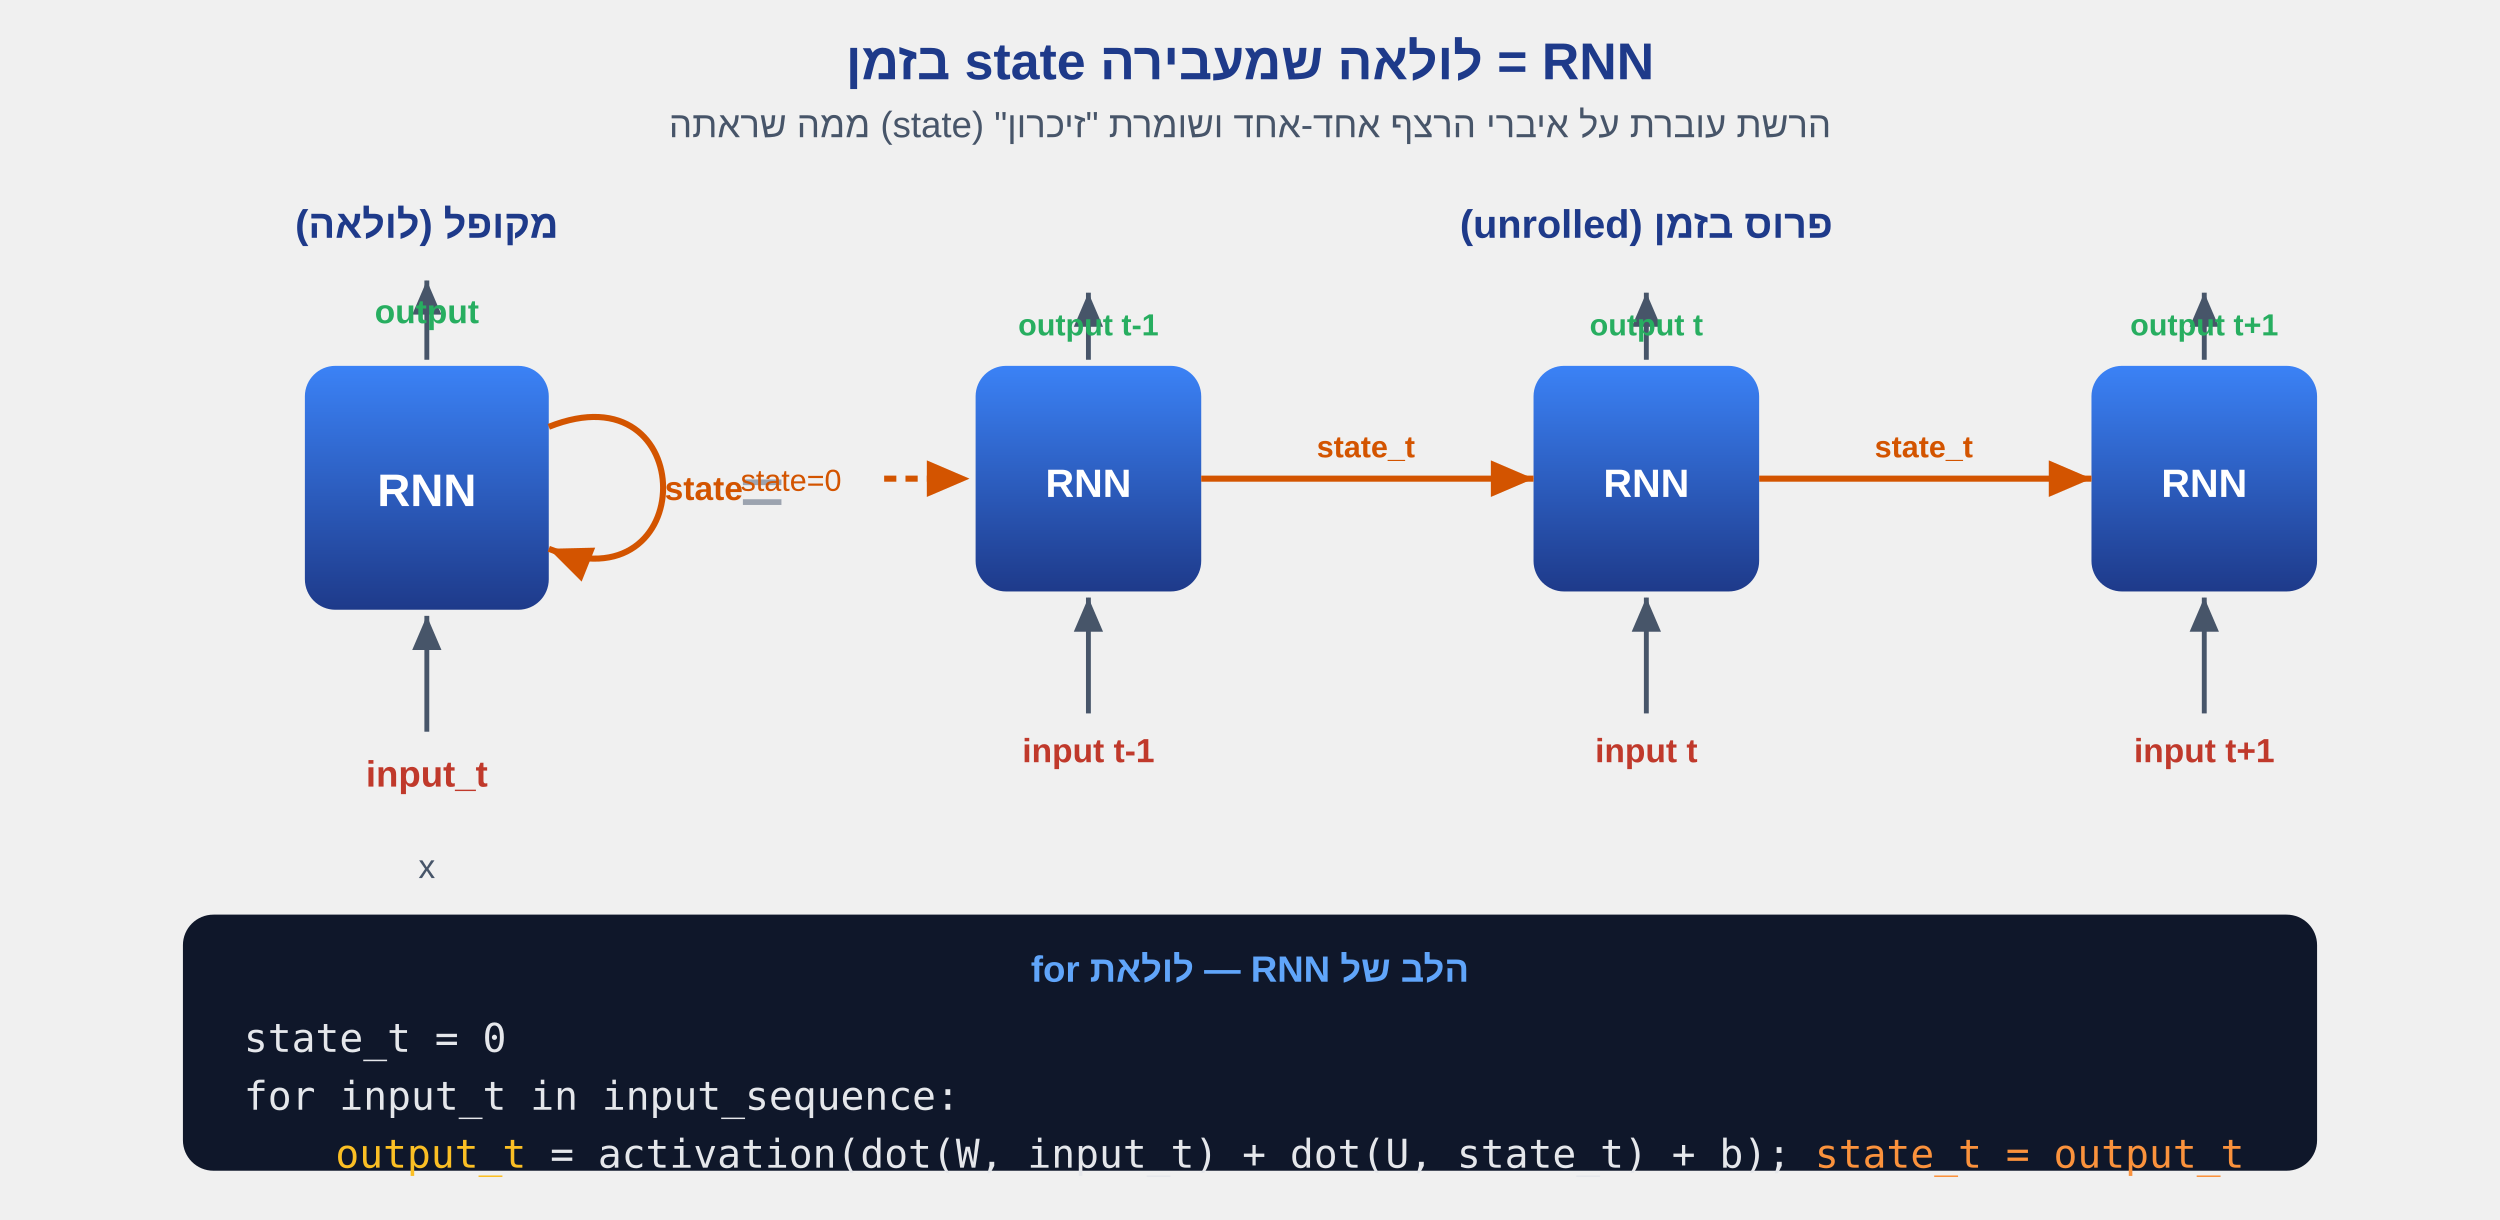
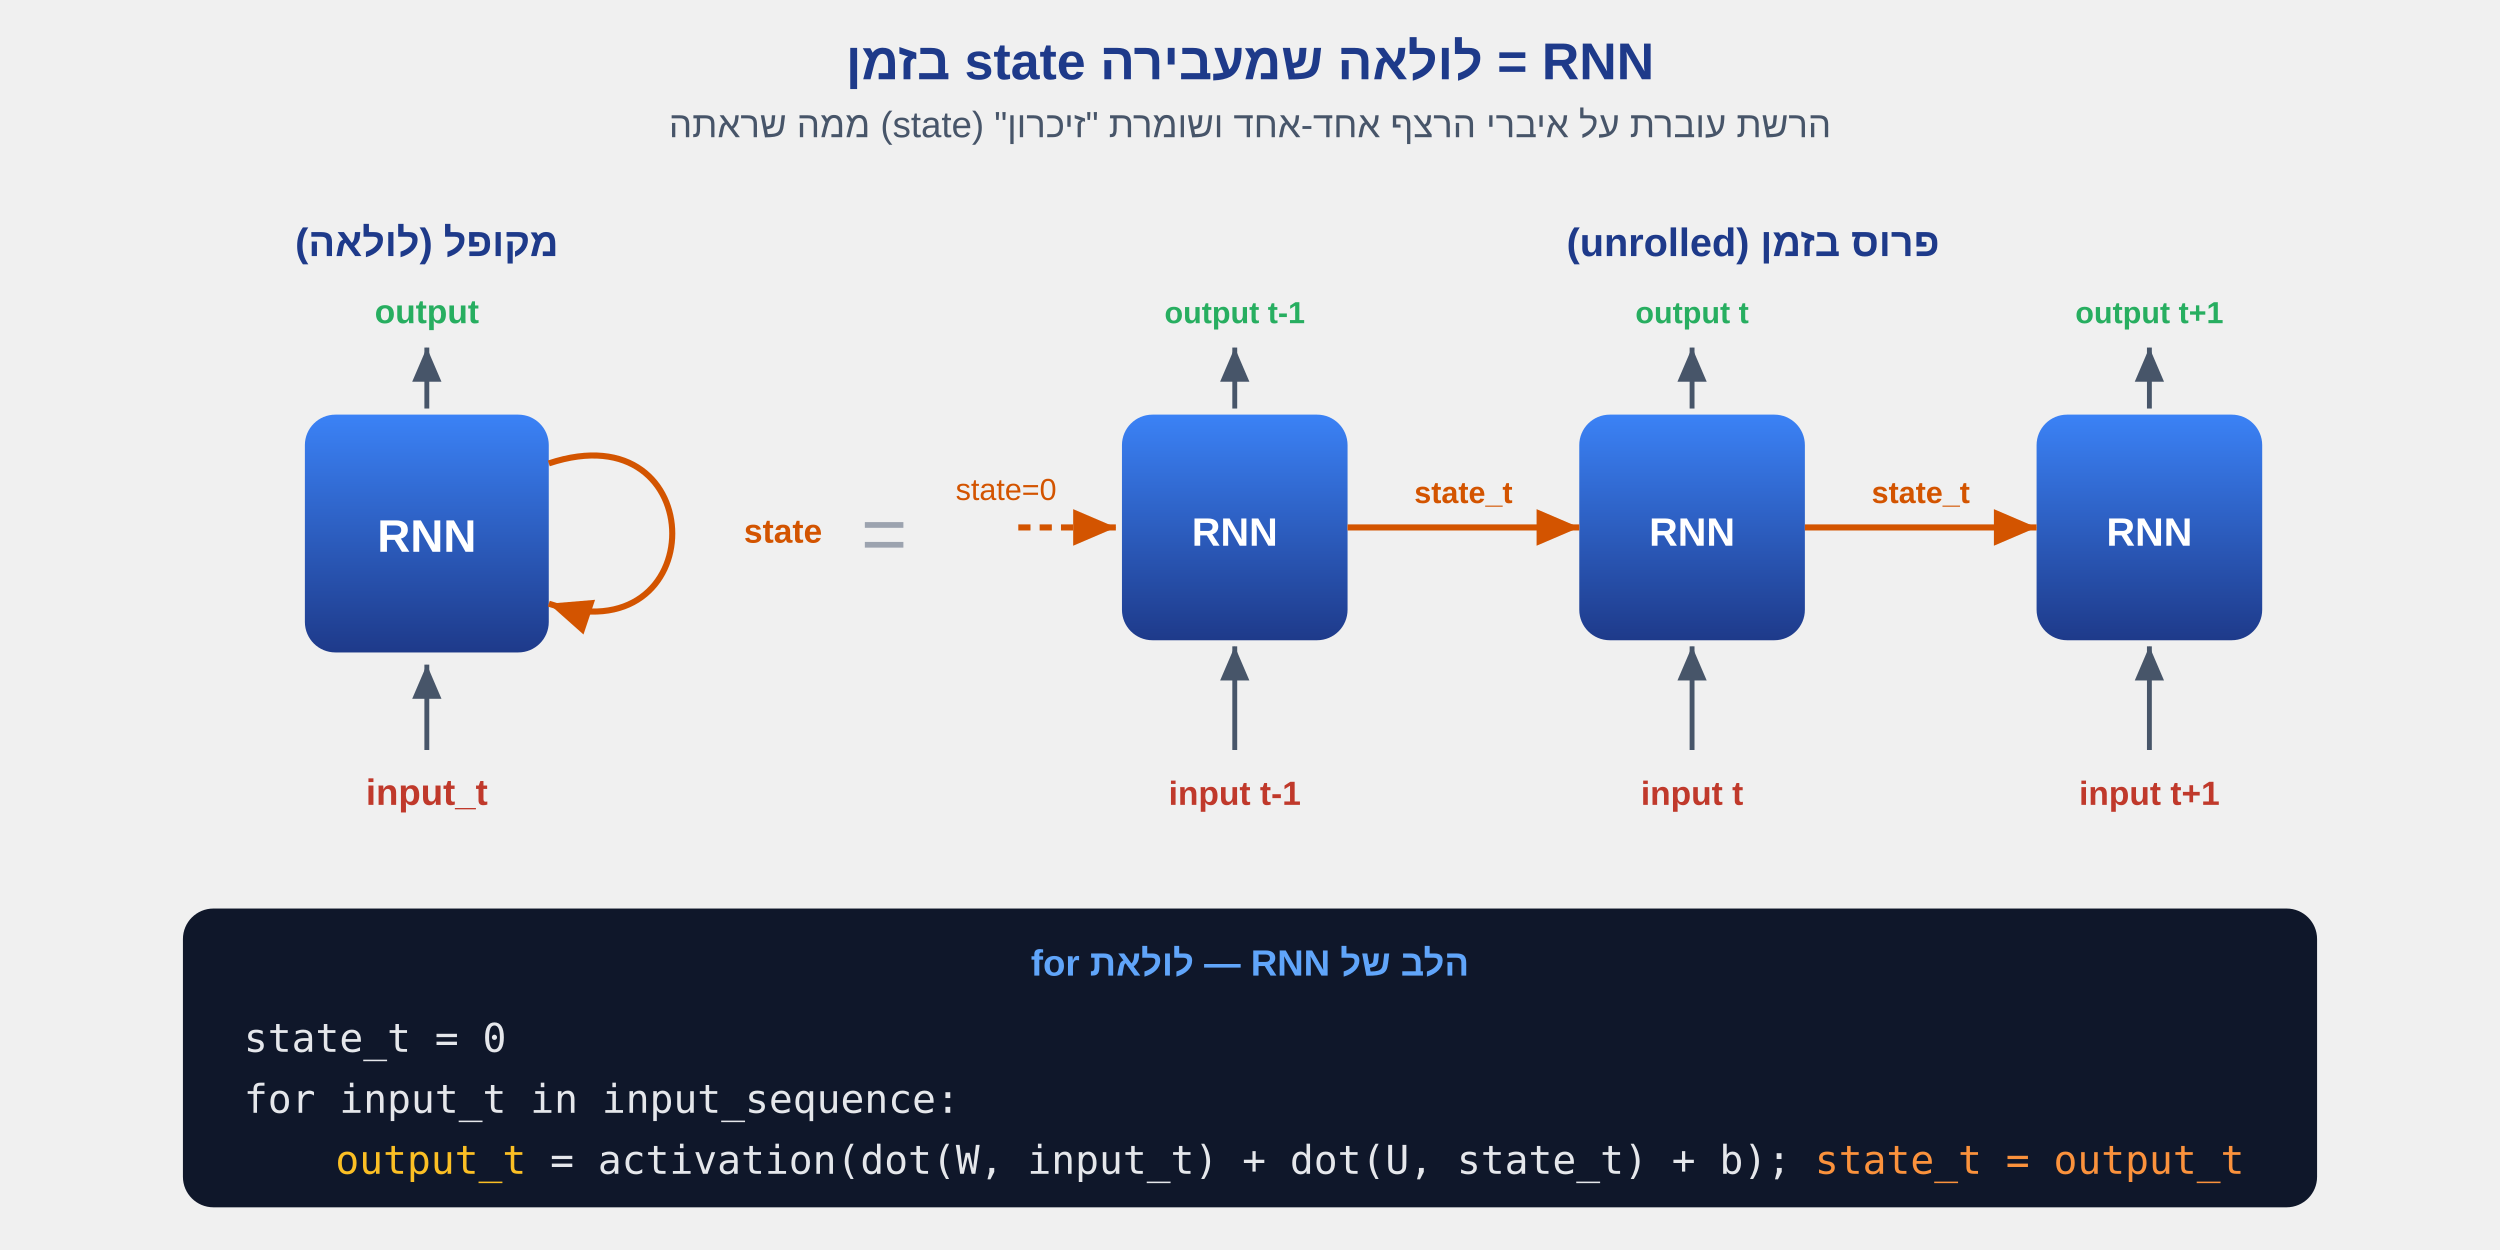
- <svg xmlns="http://www.w3.org/2000/svg" viewBox="0 0 820 400" font-family="Segoe UI, Arial, sans-serif">
+ <svg xmlns="http://www.w3.org/2000/svg" viewBox="0 0 820 410" font-family="Segoe UI, Arial, sans-serif">
  <defs>
    <linearGradient id="rnnCell" x1="0" y1="0" x2="0" y2="1">
      <stop offset="0%" stop-color="#3b82f6" />
      <stop offset="100%" stop-color="#1e3a8a" />
    </linearGradient>
    <marker id="ar9d" markerWidth="9" markerHeight="9" refX="7" refY="3" orient="auto">
      <path d="M0,0 L7,3 L0,6 Z" fill="#475569" />
    </marker>
    <marker id="ar9dG" markerWidth="9" markerHeight="9" refX="7" refY="3" orient="auto">
      <path d="M0,0 L7,3 L0,6 Z" fill="#d35400" />
    </marker>
  </defs>
  <text x="410" y="26" text-anchor="middle" font-size="17" font-weight="700" fill="#1e3a8a" direction="rtl">RNN = לולאה שמעבירה state בזמן</text>
  <text x="410" y="45" text-anchor="middle" font-size="12" fill="#475569" direction="rtl">הרשת עוברת על איברי הרצף אחד-אחד ושומרת "זיכרון" (state) ממה שראתה</text>
-   <text x="140" y="78" text-anchor="middle" font-size="13" font-weight="700" fill="#1e3a8a" direction="rtl">מקופל (לולאה)</text>
-   <rect x="100" y="120" width="80" height="80" rx="10" fill="url(#rnnCell)" />
-   <text x="140" y="166" text-anchor="middle" font-size="15" font-weight="700" fill="#fff">RNN</text>
-   <path d="M 180 140 C 230 120 230 200 180 180" fill="none" stroke="#d35400" stroke-width="2" marker-end="url(#ar9dG)" />
-   <text x="218" y="164" font-size="11" fill="#d35400" font-weight="700">state</text>
-   <line x1="140" y1="240" x2="140" y2="202" stroke="#475569" stroke-width="1.6" marker-end="url(#ar9d)" />
-   <text x="140" y="258" text-anchor="middle" font-size="12" fill="#c0392b" font-weight="700">input_t</text>
-   <line x1="140" y1="118" x2="140" y2="92" stroke="#475569" stroke-width="1.6" marker-end="url(#ar9d)" />
-   <text x="140" y="288" text-anchor="middle" font-size="11" fill="#475569" direction="rtl">x</text>
+   <text x="140" y="84" text-anchor="middle" font-size="13" font-weight="700" fill="#1e3a8a" direction="rtl">מקופל (לולאה)</text>
  <text x="140" y="106" text-anchor="middle" font-size="11" fill="#27ae60" font-weight="700">output</text>
-   <text x="250" y="170" text-anchor="middle" font-size="26" fill="#9ca3af">=</text>
-   <text x="540" y="78" text-anchor="middle" font-size="13" font-weight="700" fill="#1e3a8a" direction="rtl">פרוס בזמן (unrolled)</text>
+   <line x1="140" y1="134" x2="140" y2="114" stroke="#475569" stroke-width="1.6" marker-end="url(#ar9d)" />
+   <rect x="100" y="136" width="80" height="78" rx="10" fill="url(#rnnCell)" />
+   <text x="140" y="181" text-anchor="middle" font-size="15" font-weight="700" fill="#fff">RNN</text>
+   <line x1="140" y1="246" x2="140" y2="218" stroke="#475569" stroke-width="1.6" marker-end="url(#ar9d)" />
+   <text x="140" y="264" text-anchor="middle" font-size="12" fill="#c0392b" font-weight="700">input_t</text>
+   <path d="M 180 152 C 234 134 234 216 180 198" fill="none" stroke="#d35400" stroke-width="2" marker-end="url(#ar9dG)" />
+   <text x="244" y="178" text-anchor="start" font-size="11" fill="#d35400" font-weight="700">state</text>
+   <text x="290" y="184" text-anchor="middle" font-size="26" fill="#9ca3af">=</text>
+   <text x="575" y="84" text-anchor="middle" font-size="13" font-weight="700" fill="#1e3a8a" direction="rtl">פרוס בזמן (unrolled)</text>
  <g>
-     <rect x="320" y="120" width="74" height="74" rx="10" fill="url(#rnnCell)" />
-     <text x="357" y="163" text-anchor="middle" font-size="13" font-weight="700" fill="#fff">RNN</text>
-     <rect x="503" y="120" width="74" height="74" rx="10" fill="url(#rnnCell)" />
-     <text x="540" y="163" text-anchor="middle" font-size="13" font-weight="700" fill="#fff">RNN</text>
-     <rect x="686" y="120" width="74" height="74" rx="10" fill="url(#rnnCell)" />
-     <text x="723" y="163" text-anchor="middle" font-size="13" font-weight="700" fill="#fff">RNN</text>
-     <line x1="394" y1="157" x2="503" y2="157" stroke="#d35400" stroke-width="2" marker-end="url(#ar9dG)" />
-     <line x1="577" y1="157" x2="686" y2="157" stroke="#d35400" stroke-width="2" marker-end="url(#ar9dG)" />
-     <line x1="290" y1="157" x2="318" y2="157" stroke="#d35400" stroke-width="2" stroke-dasharray="4,3" marker-end="url(#ar9dG)" />
-     <text x="276" y="161" text-anchor="end" font-size="10" fill="#d35400">state=0</text>
-     <text x="448" y="150" text-anchor="middle" font-size="10" fill="#d35400" font-weight="700">state_t</text>
-     <text x="631" y="150" text-anchor="middle" font-size="10" fill="#d35400" font-weight="700">state_t</text>
-     <line x1="357" y1="234" x2="357" y2="196" stroke="#475569" stroke-width="1.6" marker-end="url(#ar9d)" />
-     <line x1="540" y1="234" x2="540" y2="196" stroke="#475569" stroke-width="1.6" marker-end="url(#ar9d)" />
-     <line x1="723" y1="234" x2="723" y2="196" stroke="#475569" stroke-width="1.6" marker-end="url(#ar9d)" />
-     <text x="357" y="250" text-anchor="middle" font-size="11" fill="#c0392b" font-weight="700">input t-1</text>
-     <text x="540" y="250" text-anchor="middle" font-size="11" fill="#c0392b" font-weight="700">input t</text>
-     <text x="723" y="250" text-anchor="middle" font-size="11" fill="#c0392b" font-weight="700">input t+1</text>
-     <line x1="357" y1="118" x2="357" y2="96" stroke="#475569" stroke-width="1.6" marker-end="url(#ar9d)" />
-     <line x1="540" y1="118" x2="540" y2="96" stroke="#475569" stroke-width="1.6" marker-end="url(#ar9d)" />
-     <line x1="723" y1="118" x2="723" y2="96" stroke="#475569" stroke-width="1.6" marker-end="url(#ar9d)" />
-     <text x="357" y="110" text-anchor="middle" font-size="10" fill="#27ae60" font-weight="700">output t-1</text>
-     <text x="540" y="110" text-anchor="middle" font-size="10" fill="#27ae60" font-weight="700">output t</text>
-     <text x="723" y="110" text-anchor="middle" font-size="10" fill="#27ae60" font-weight="700">output t+1</text>
+     <rect x="368" y="136" width="74" height="74" rx="10" fill="url(#rnnCell)" />
+     <text x="405" y="179" text-anchor="middle" font-size="13" font-weight="700" fill="#fff">RNN</text>
+     <rect x="518" y="136" width="74" height="74" rx="10" fill="url(#rnnCell)" />
+     <text x="555" y="179" text-anchor="middle" font-size="13" font-weight="700" fill="#fff">RNN</text>
+     <rect x="668" y="136" width="74" height="74" rx="10" fill="url(#rnnCell)" />
+     <text x="705" y="179" text-anchor="middle" font-size="13" font-weight="700" fill="#fff">RNN</text>
  </g>
-   <rect x="60" y="300" width="700" height="84" rx="10" fill="#0f172a" />
-   <text x="410" y="322" text-anchor="middle" font-size="12" font-weight="700" fill="#60a5fa" direction="rtl">הלב של RNN — לולאת for</text>
+   <line x1="442" y1="173" x2="518" y2="173" stroke="#d35400" stroke-width="2" marker-end="url(#ar9dG)" />
+   <line x1="592" y1="173" x2="668" y2="173" stroke="#d35400" stroke-width="2" marker-end="url(#ar9dG)" />
+   <line x1="334" y1="173" x2="366" y2="173" stroke="#d35400" stroke-width="2" stroke-dasharray="4,3" marker-end="url(#ar9dG)" />
+   <text x="330" y="164" text-anchor="middle" font-size="10" fill="#d35400">state=0</text>
+   <text x="480" y="165" text-anchor="middle" font-size="10" fill="#d35400" font-weight="700">state_t</text>
+   <text x="630" y="165" text-anchor="middle" font-size="10" fill="#d35400" font-weight="700">state_t</text>
+   <text x="405" y="106" text-anchor="middle" font-size="10" fill="#27ae60" font-weight="700">output t-1</text>
+   <text x="555" y="106" text-anchor="middle" font-size="10" fill="#27ae60" font-weight="700">output t</text>
+   <text x="705" y="106" text-anchor="middle" font-size="10" fill="#27ae60" font-weight="700">output t+1</text>
+   <line x1="405" y1="134" x2="405" y2="114" stroke="#475569" stroke-width="1.6" marker-end="url(#ar9d)" />
+   <line x1="555" y1="134" x2="555" y2="114" stroke="#475569" stroke-width="1.6" marker-end="url(#ar9d)" />
+   <line x1="705" y1="134" x2="705" y2="114" stroke="#475569" stroke-width="1.6" marker-end="url(#ar9d)" />
+   <line x1="405" y1="246" x2="405" y2="212" stroke="#475569" stroke-width="1.6" marker-end="url(#ar9d)" />
+   <line x1="555" y1="246" x2="555" y2="212" stroke="#475569" stroke-width="1.6" marker-end="url(#ar9d)" />
+   <line x1="705" y1="246" x2="705" y2="212" stroke="#475569" stroke-width="1.6" marker-end="url(#ar9d)" />
+   <text x="405" y="264" text-anchor="middle" font-size="11" fill="#c0392b" font-weight="700">input t-1</text>
+   <text x="555" y="264" text-anchor="middle" font-size="11" fill="#c0392b" font-weight="700">input t</text>
+   <text x="705" y="264" text-anchor="middle" font-size="11" fill="#c0392b" font-weight="700">input t+1</text>
+   <rect x="60" y="298" width="700" height="98" rx="10" fill="#0f172a" />
+   <text x="410" y="320" text-anchor="middle" font-size="12" font-weight="700" fill="#60a5fa" direction="rtl">הלב של RNN — לולאת for</text>
  <g font-family="Consolas, monospace" font-size="13" fill="#e5e7eb">
    <text x="80" y="345">state_t = 0</text>
-     <text x="80" y="364">for input_t in input_sequence:</text>
-     <text x="110" y="383">
+     <text x="80" y="365">for input_t in input_sequence:</text>
+     <text x="110" y="385">
      <tspan fill="#fbbf24">output_t</tspan> = activation(dot(W, input_t) + dot(U, state_t) + b);  <tspan fill="#fb923c">state_t = output_t</tspan>
    </text>
  </g>
</svg>
